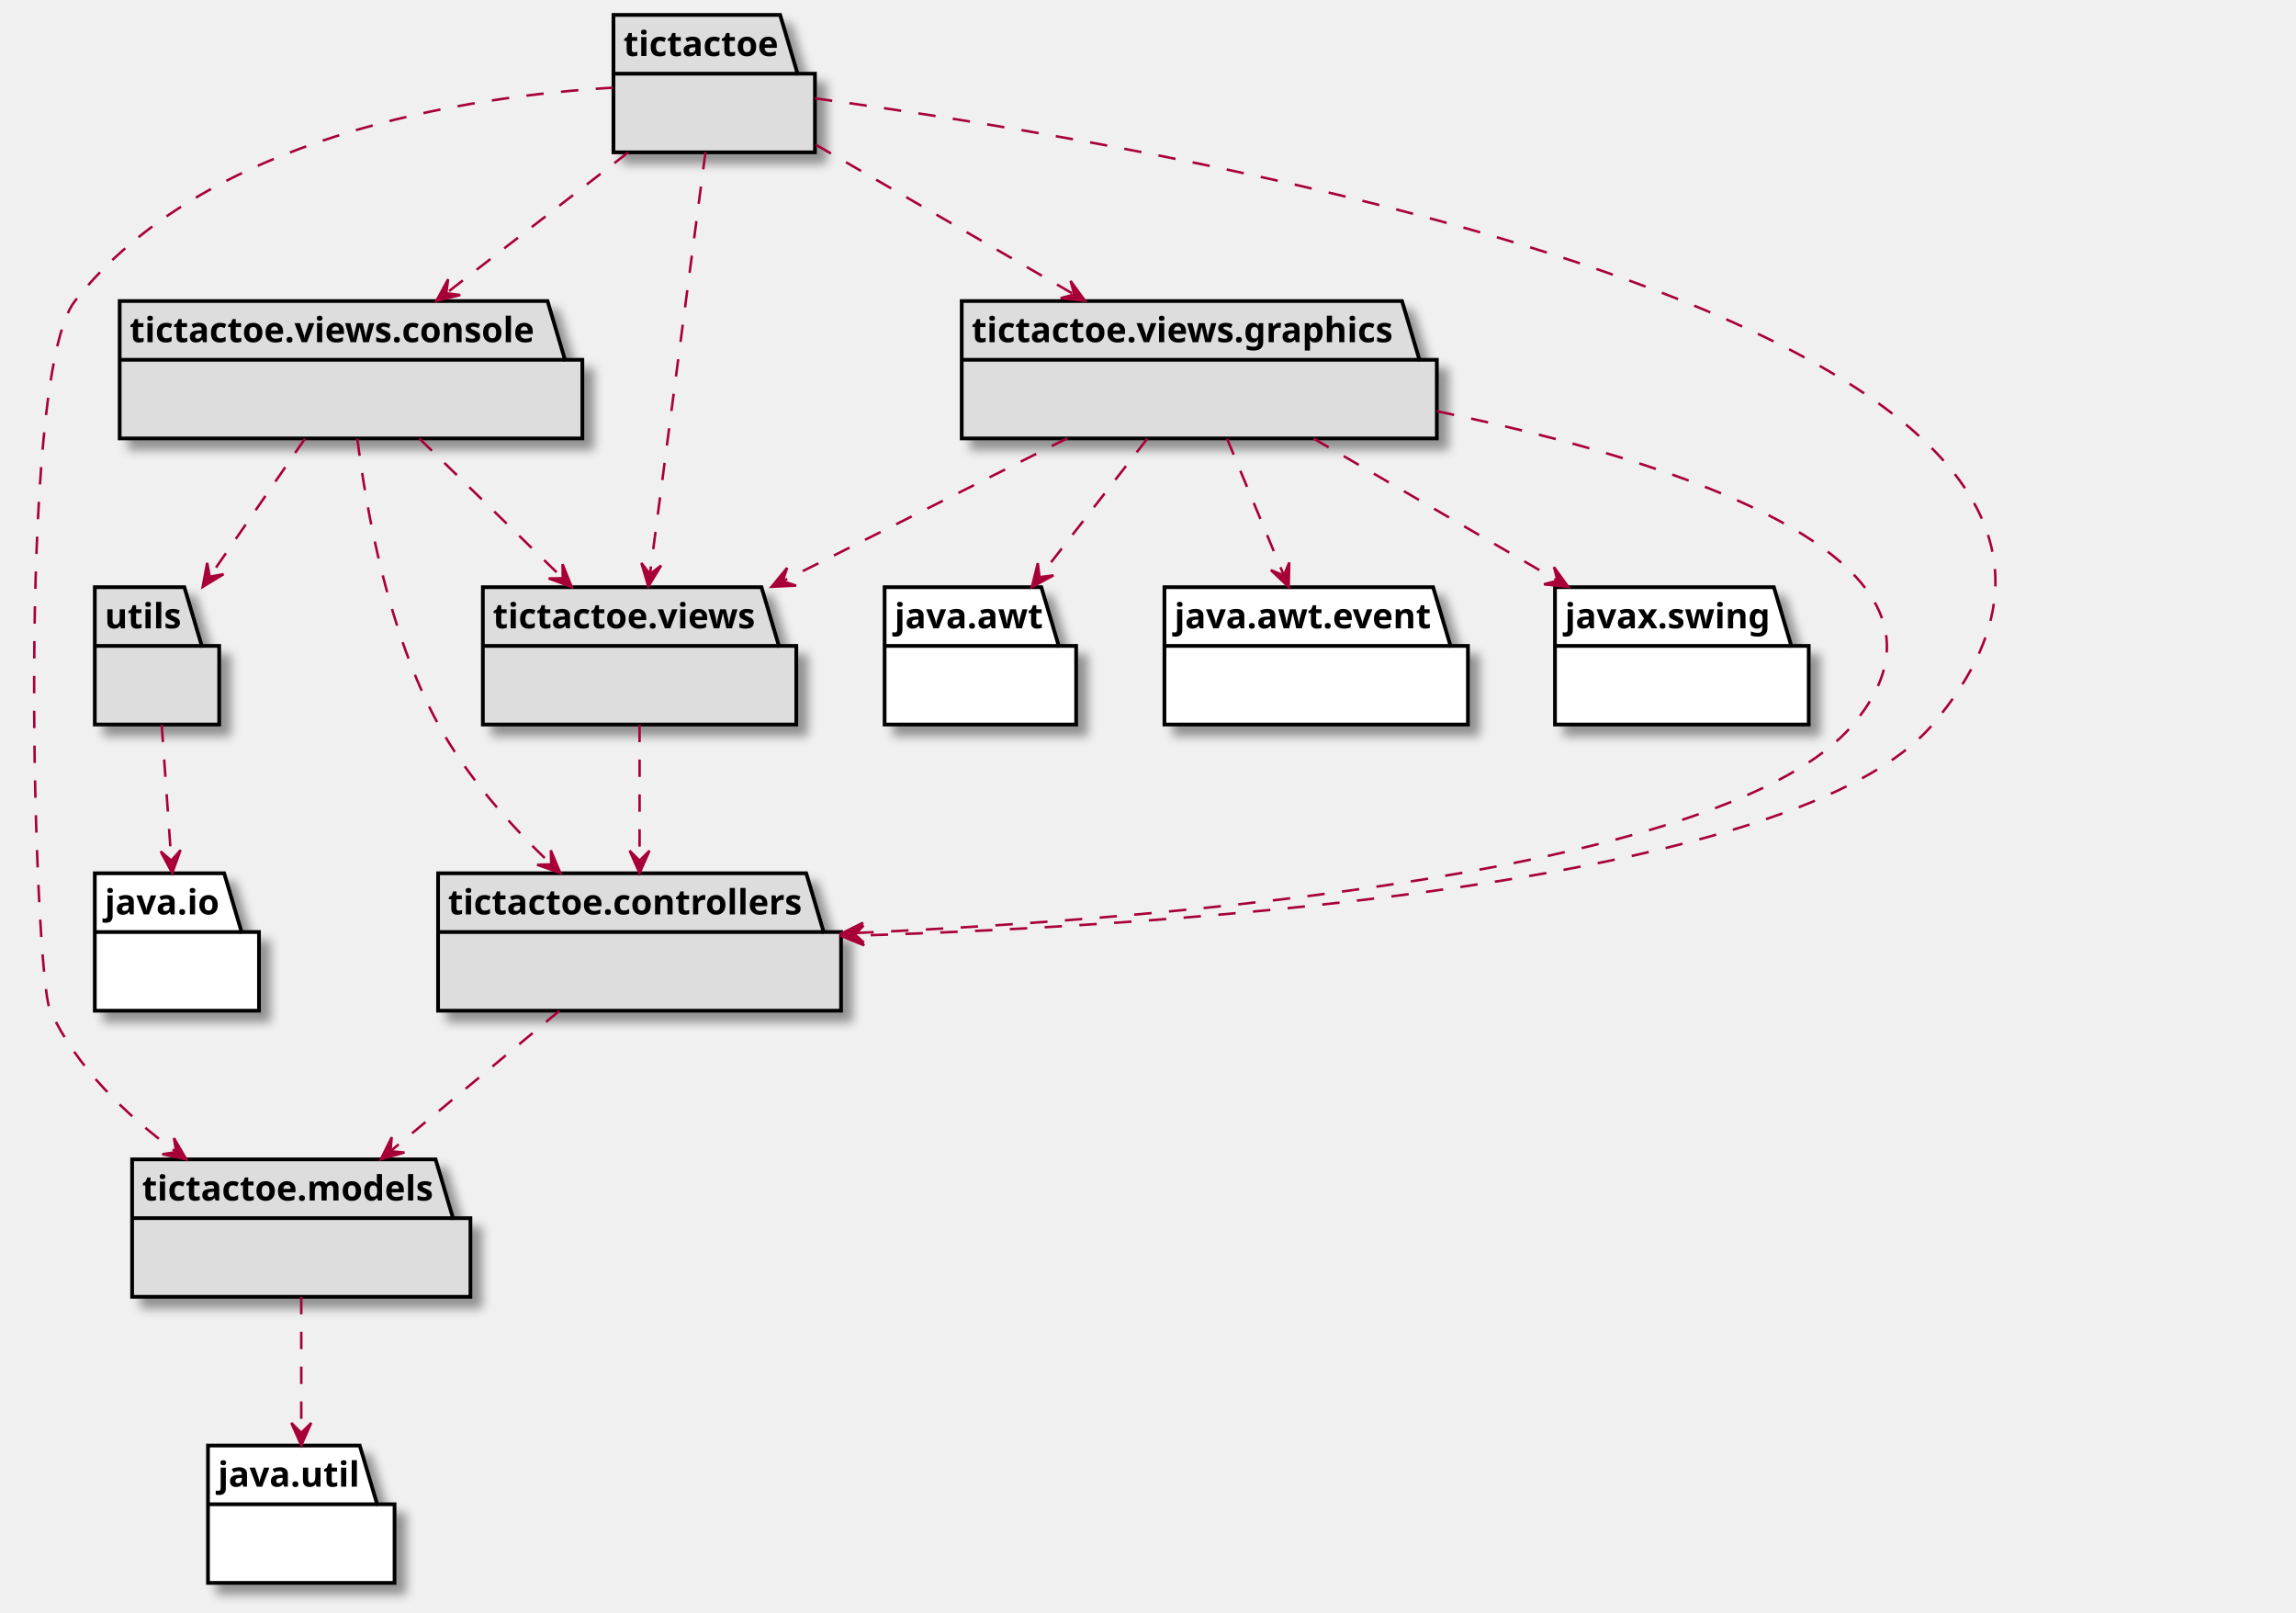
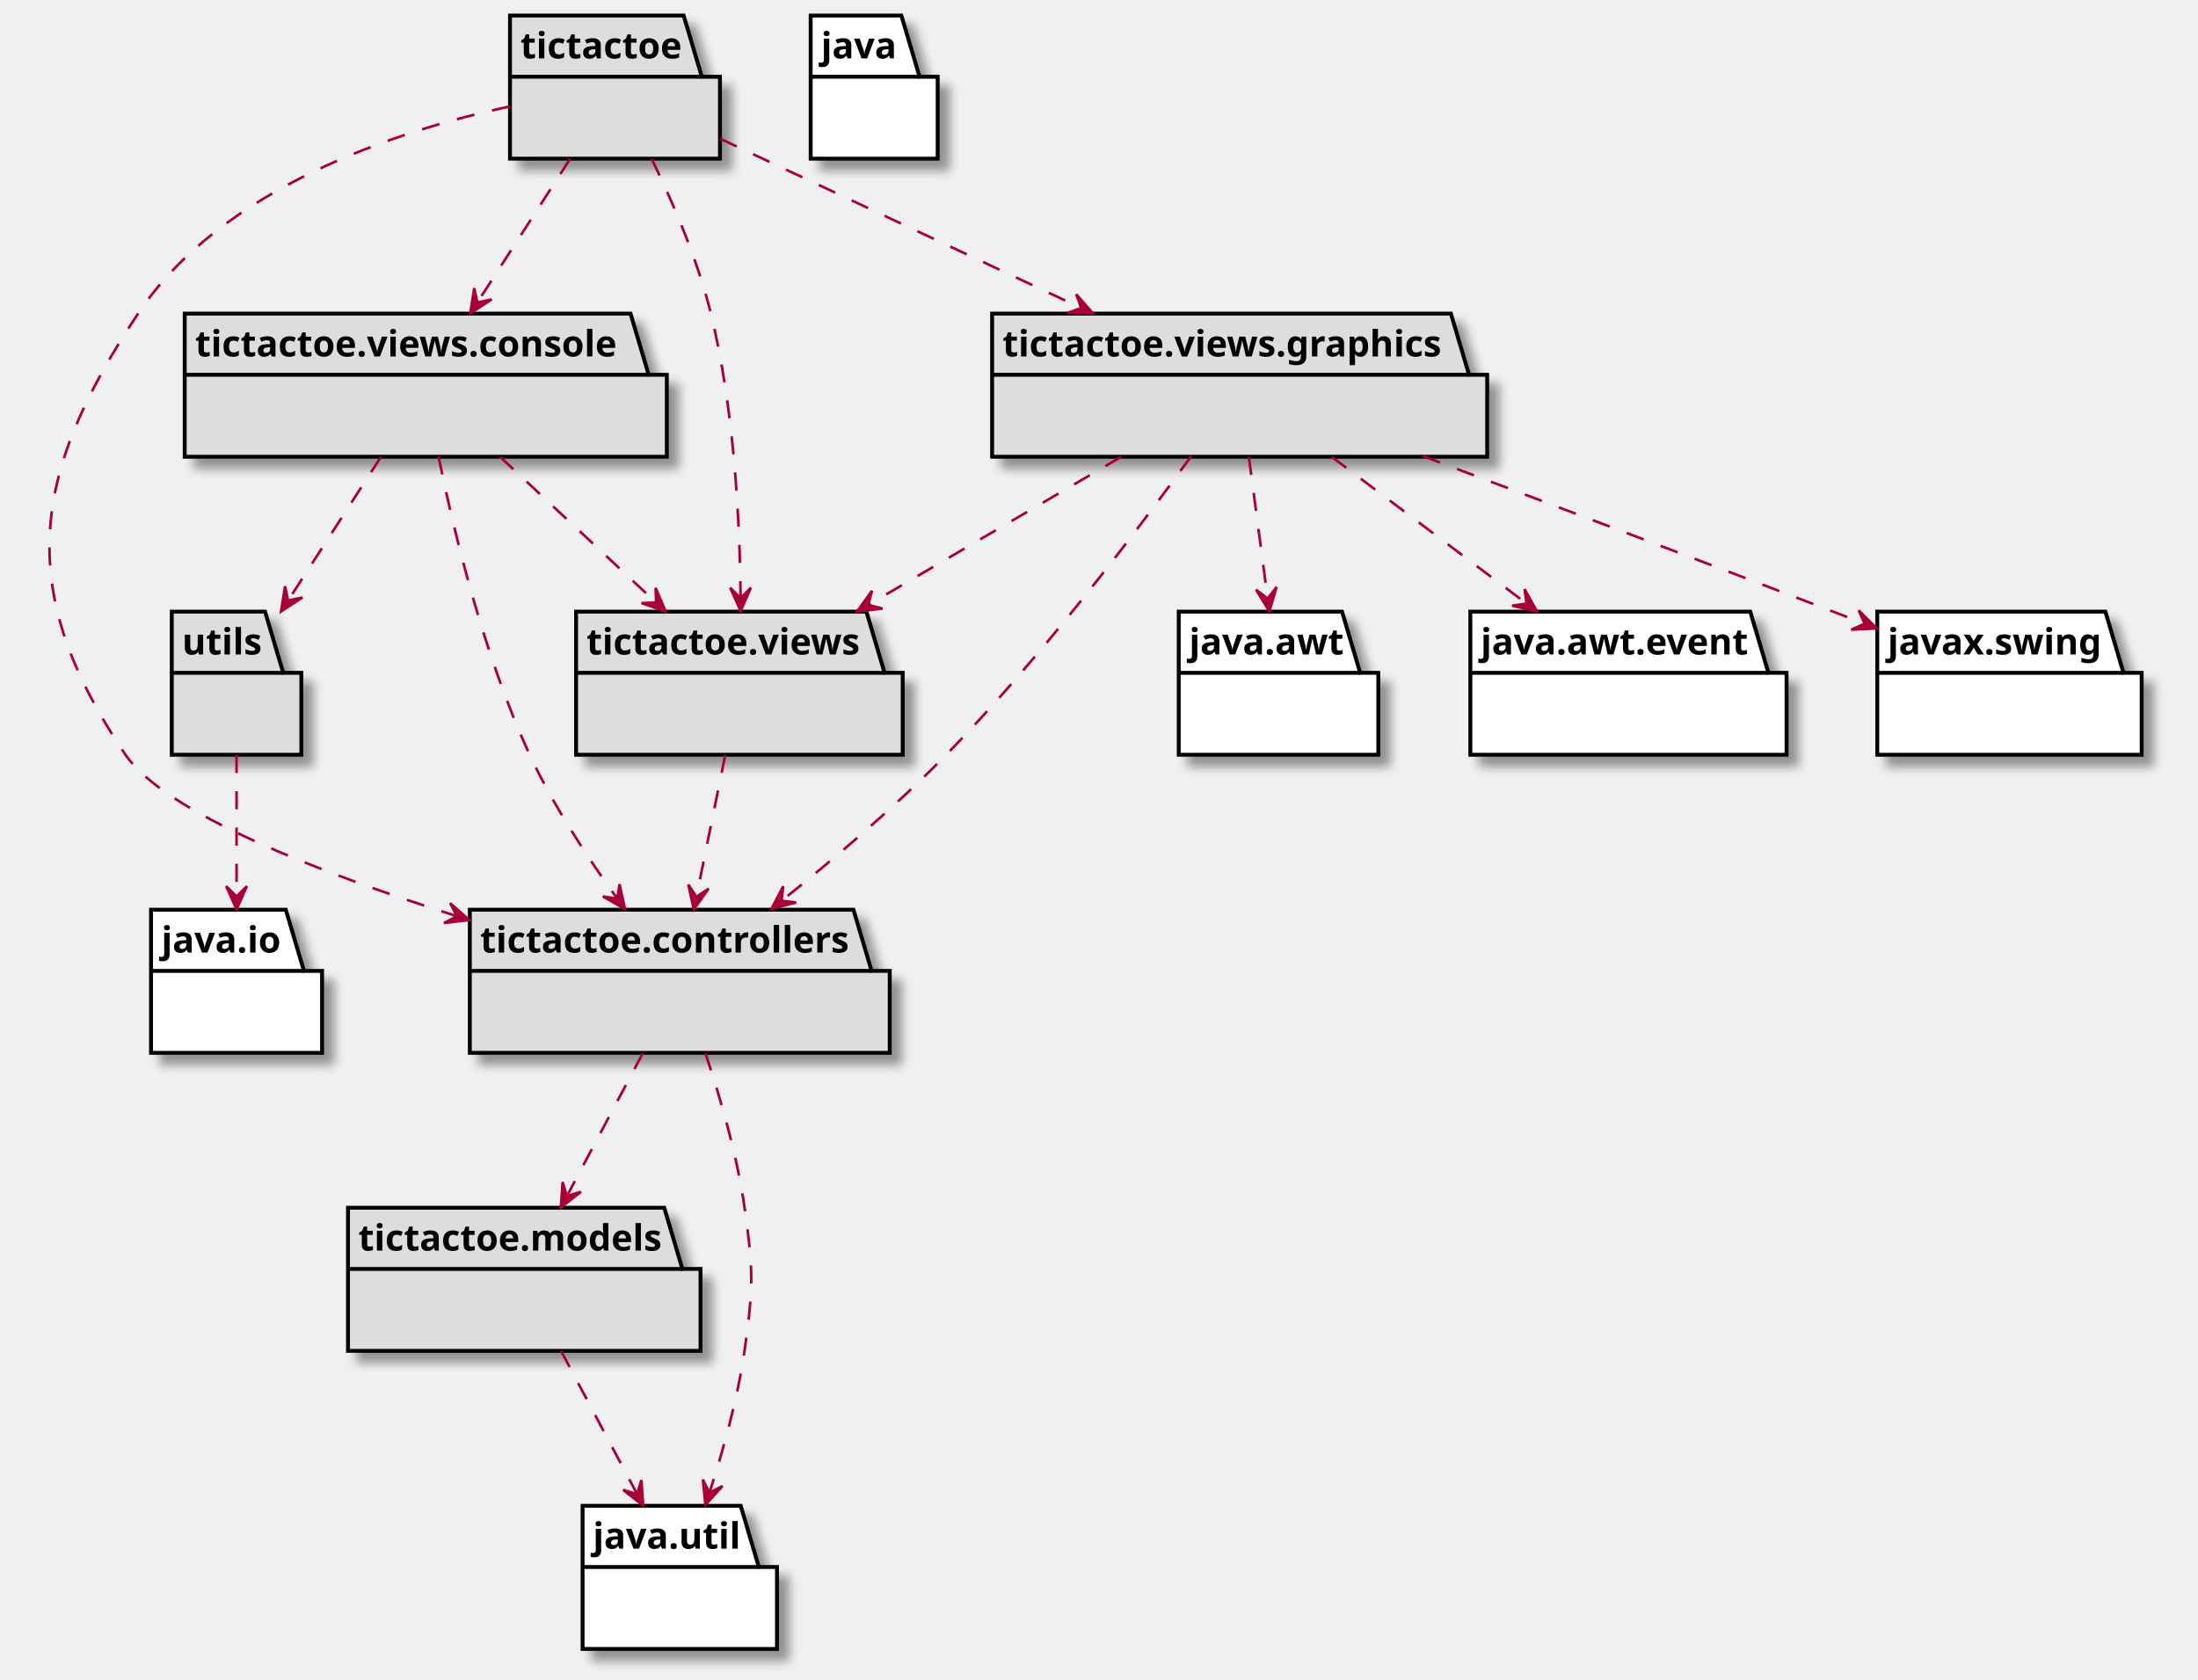
- <svg xmlns="http://www.w3.org/2000/svg" contentScriptType="application/ecmascript" contentStyleType="text/css" height="648px" preserveAspectRatio="none" style="width:923px;height:648px;" version="1.1" viewBox="0 0 923 648" width="923px" zoomAndPan="magnify">
+ <svg xmlns="http://www.w3.org/2000/svg" contentScriptType="application/ecmascript" contentStyleType="text/css" height="648px" preserveAspectRatio="none" style="width:848px;height:648px;" version="1.1" viewBox="0 0 848 648" width="848px" zoomAndPan="magnify">
  <defs>
-     <filter height="300%" id="f2sudhvywjbar" width="300%" x="-1" y="-1">
+     <filter height="300%" id="fbf5za18yio7q" width="300%" x="-1" y="-1">
      <feGaussianBlur result="blurOut" stdDeviation="2.0" />
      <feColorMatrix in="blurOut" result="blurOut2" type="matrix" values="0 0 0 0 0 0 0 0 0 0 0 0 0 0 0 0 0 0 .4 0" />
      <feOffset dx="4.0" dy="4.0" in="blurOut2" result="blurOut3" />
      <feBlend in="SourceGraphic" in2="blurOut3" mode="normal" />
    </filter>
  </defs>
  <g>
-     <polygon fill="#DDDDDD" filter="url(#f2sudhvywjbar)" points="246.611,6,313.611,6,320.611,29.609,327.611,29.609,327.611,61.219,246.611,61.219,246.611,6" style="stroke: #000000; stroke-width: 1.5;" />
-     <line style="stroke: #000000; stroke-width: 1.5;" x1="246.611" x2="320.611" y1="29.609" y2="29.609" />
-     <text fill="#000000" font-family="sans-serif" font-size="14" font-weight="bold" lengthAdjust="spacingAndGlyphs" textLength="61" x="250.611" y="22.533">tictactoe</text>
-     <polygon fill="#DDDDDD" filter="url(#f2sudhvywjbar)" points="194.111,236,306.111,236,313.111,259.609,320.111,259.609,320.111,291.219,194.111,291.219,194.111,236" style="stroke: #000000; stroke-width: 1.5;" />
-     <line style="stroke: #000000; stroke-width: 1.5;" x1="194.111" x2="313.111" y1="259.609" y2="259.609" />
-     <text fill="#000000" font-family="sans-serif" font-size="14" font-weight="bold" lengthAdjust="spacingAndGlyphs" textLength="106" x="198.111" y="252.533">tictactoe.views</text>
-     <polygon fill="#DDDDDD" filter="url(#f2sudhvywjbar)" points="176.111,351,324.111,351,331.111,374.609,338.111,374.609,338.111,406.219,176.111,406.219,176.111,351" style="stroke: #000000; stroke-width: 1.5;" />
-     <line style="stroke: #000000; stroke-width: 1.5;" x1="176.111" x2="331.111" y1="374.609" y2="374.609" />
-     <text fill="#000000" font-family="sans-serif" font-size="14" font-weight="bold" lengthAdjust="spacingAndGlyphs" textLength="142" x="180.111" y="367.533">tictactoe.controllers</text>
-     <polygon fill="#DDDDDD" filter="url(#f2sudhvywjbar)" points="53.111,466,175.112,466,182.112,489.609,189.112,489.609,189.112,521.219,53.111,521.219,53.111,466" style="stroke: #000000; stroke-width: 1.5;" />
-     <line style="stroke: #000000; stroke-width: 1.5;" x1="53.111" x2="182.112" y1="489.609" y2="489.609" />
-     <text fill="#000000" font-family="sans-serif" font-size="14" font-weight="bold" lengthAdjust="spacingAndGlyphs" textLength="116" x="57.111" y="482.533">tictactoe.models</text>
-     <polygon fill="#FFFFFF" filter="url(#f2sudhvywjbar)" points="83.612,581,144.612,581,151.612,604.609,158.612,604.609,158.612,636.219,83.612,636.219,83.612,581" style="stroke: #000000; stroke-width: 1.5;" />
-     <line style="stroke: #000000; stroke-width: 1.5;" x1="83.612" x2="151.612" y1="604.609" y2="604.609" />
-     <text fill="#000000" font-family="sans-serif" font-size="14" font-weight="bold" lengthAdjust="spacingAndGlyphs" textLength="55" x="87.612" y="597.533">java.util</text>
-     <polygon fill="#DDDDDD" filter="url(#f2sudhvywjbar)" points="38.111,236,74.112,236,81.112,259.609,88.112,259.609,88.112,291.219,38.111,291.219,38.111,236" style="stroke: #000000; stroke-width: 1.5;" />
-     <line style="stroke: #000000; stroke-width: 1.5;" x1="38.111" x2="81.112" y1="259.609" y2="259.609" />
-     <text fill="#000000" font-family="sans-serif" font-size="14" font-weight="bold" lengthAdjust="spacingAndGlyphs" textLength="30" x="42.111" y="252.533">utils</text>
-     <polygon fill="#FFFFFF" filter="url(#f2sudhvywjbar)" points="38.111,351,90.112,351,97.112,374.609,104.112,374.609,104.112,406.219,38.111,406.219,38.111,351" style="stroke: #000000; stroke-width: 1.5;" />
-     <line style="stroke: #000000; stroke-width: 1.5;" x1="38.111" x2="97.112" y1="374.609" y2="374.609" />
-     <text fill="#000000" font-family="sans-serif" font-size="14" font-weight="bold" lengthAdjust="spacingAndGlyphs" textLength="46" x="42.111" y="367.533">java.io</text>
-     <polygon fill="#DDDDDD" filter="url(#f2sudhvywjbar)" points="48.111,121,220.112,121,227.112,144.609,234.112,144.609,234.112,176.219,48.111,176.219,48.111,121" style="stroke: #000000; stroke-width: 1.5;" />
-     <line style="stroke: #000000; stroke-width: 1.5;" x1="48.111" x2="227.112" y1="144.609" y2="144.609" />
-     <text fill="#000000" font-family="sans-serif" font-size="14" font-weight="bold" lengthAdjust="spacingAndGlyphs" textLength="166" x="52.111" y="137.533">tictactoe.views.console</text>
-     <polygon fill="#DDDDDD" filter="url(#f2sudhvywjbar)" points="386.611,121,563.611,121,570.611,144.609,577.611,144.609,577.611,176.219,386.611,176.219,386.611,121" style="stroke: #000000; stroke-width: 1.5;" />
-     <line style="stroke: #000000; stroke-width: 1.5;" x1="386.611" x2="570.611" y1="144.609" y2="144.609" />
-     <text fill="#000000" font-family="sans-serif" font-size="14" font-weight="bold" lengthAdjust="spacingAndGlyphs" textLength="171" x="390.611" y="137.533">tictactoe.views.graphics</text>
-     <polygon fill="#FFFFFF" filter="url(#f2sudhvywjbar)" points="355.611,236,418.611,236,425.611,259.609,432.611,259.609,432.611,291.219,355.611,291.219,355.611,236" style="stroke: #000000; stroke-width: 1.5;" />
-     <line style="stroke: #000000; stroke-width: 1.5;" x1="355.611" x2="425.611" y1="259.609" y2="259.609" />
-     <text fill="#000000" font-family="sans-serif" font-size="14" font-weight="bold" lengthAdjust="spacingAndGlyphs" textLength="57" x="359.611" y="252.533">java.awt</text>
-     <polygon fill="#FFFFFF" filter="url(#f2sudhvywjbar)" points="468.111,236,576.111,236,583.111,259.609,590.111,259.609,590.111,291.219,468.111,291.219,468.111,236" style="stroke: #000000; stroke-width: 1.5;" />
-     <line style="stroke: #000000; stroke-width: 1.5;" x1="468.111" x2="583.111" y1="259.609" y2="259.609" />
-     <text fill="#000000" font-family="sans-serif" font-size="14" font-weight="bold" lengthAdjust="spacingAndGlyphs" textLength="102" x="472.111" y="252.533">java.awt.event</text>
-     <polygon fill="#FFFFFF" filter="url(#f2sudhvywjbar)" points="625.111,236,713.111,236,720.111,259.609,727.111,259.609,727.111,291.219,625.111,291.219,625.111,236" style="stroke: #000000; stroke-width: 1.5;" />
-     <line style="stroke: #000000; stroke-width: 1.5;" x1="625.111" x2="720.111" y1="259.609" y2="259.609" />
-     <text fill="#000000" font-family="sans-serif" font-size="14" font-weight="bold" lengthAdjust="spacingAndGlyphs" textLength="82" x="629.111" y="252.533">javax.swing</text>
-     <path d="M327.99,58.189 C358.113,75.645 399.273,99.496 431.48,118.16 " fill="none" id="tictactoe-&gt;tictactoe.views.graphics" style="stroke: #A80036; stroke-width: 1.0; stroke-dasharray: 7.0,7.0;" />
-     <polygon fill="#A80036" points="436.164,120.874,430.382,112.902,431.838,118.368,426.372,119.824,436.164,120.874" style="stroke: #A80036; stroke-width: 1.0;" />
-     <path d="M246.459,35.233 C188.272,38.687 82.496,54.392 30.111,121 C6,151.658 13.878,392.454 20.111,406 C30.744,429.105 50.93,448.343 70.478,462.764 " fill="none" id="tictactoe-&gt;tictactoe.models" style="stroke: #A80036; stroke-width: 1.0; stroke-dasharray: 7.0,7.0;" />
-     <polygon fill="#A80036" points="74.898,465.953,69.94,457.443,70.843,463.027,65.259,463.93,74.898,465.953" style="stroke: #A80036; stroke-width: 1.0;" />
-     <path d="M252.511,61.279 C230.601,78.237 202.24,100.188 179.617,117.697 " fill="none" id="tictactoe-&gt;tictactoe.views.console" style="stroke: #A80036; stroke-width: 1.0; stroke-dasharray: 7.0,7.0;" />
-     <polygon fill="#A80036" points="175.463,120.913,185.029,118.567,179.417,117.852,180.132,112.241,175.463,120.913" style="stroke: #A80036; stroke-width: 1.0;" />
-     <path d="M327.623,39.542 C467.105,58.435 911.662,132.219 777.111,291 C722.53,355.411 476.521,371.909 343.365,376.1 " fill="none" id="tictactoe-&gt;tictactoe.controllers" style="stroke: #A80036; stroke-width: 1.0; stroke-dasharray: 7.0,7.0;" />
-     <polygon fill="#A80036" points="338.285,376.255,347.404,379.978,343.283,376.102,347.159,371.982,338.285,376.255" style="stroke: #A80036; stroke-width: 1.0;" />
-     <path d="M283.611,61.101 C278.06,103.291 267.257,185.393 261.302,230.652 " fill="none" id="tictactoe-&gt;tictactoe.views" style="stroke: #A80036; stroke-width: 1.0; stroke-dasharray: 7.0,7.0;" />
-     <polygon fill="#A80036" points="260.635,235.716,265.774,227.314,261.287,230.759,257.842,226.272,260.635,235.716" style="stroke: #A80036; stroke-width: 1.0;" />
-     <path d="M224.881,406.279 C204.472,423.237 178.053,445.188 156.98,462.697 " fill="none" id="tictactoe.controllers-&gt;tictactoe.models" style="stroke: #A80036; stroke-width: 1.0; stroke-dasharray: 7.0,7.0;" />
-     <polygon fill="#A80036" points="153.11,465.913,162.589,463.237,156.956,462.717,157.476,457.084,153.11,465.913" style="stroke: #A80036; stroke-width: 1.0;" />
-     <path d="M121.111,521.279 C121.111,537.604 121.111,558.556 121.111,575.718 " fill="none" id="tictactoe.models-&gt;java.util" style="stroke: #A80036; stroke-width: 1.0; stroke-dasharray: 7.0,7.0;" />
-     <polygon fill="#A80036" points="121.111,580.913,125.111,571.913,121.111,575.913,117.111,571.913,121.111,580.913" style="stroke: #A80036; stroke-width: 1.0;" />
-     <path d="M65.007,291.279 C66.163,307.604 67.646,328.556 68.861,345.718 " fill="none" id="utils-&gt;java.io" style="stroke: #A80036; stroke-width: 1.0; stroke-dasharray: 7.0,7.0;" />
-     <polygon fill="#A80036" points="69.229,350.913,72.584,341.653,68.876,345.925,64.604,342.218,69.229,350.913" style="stroke: #A80036; stroke-width: 1.0;" />
-     <path d="M257.111,291.279 C257.111,307.604 257.111,328.556 257.111,345.718 " fill="none" id="tictactoe.views-&gt;tictactoe.controllers" style="stroke: #A80036; stroke-width: 1.0; stroke-dasharray: 7.0,7.0;" />
-     <polygon fill="#A80036" points="257.111,350.913,261.111,341.913,257.111,345.913,253.111,341.913,257.111,350.913" style="stroke: #A80036; stroke-width: 1.0;" />
-     <path d="M168.602,176.279 C185.793,193.026 207.983,214.642 225.844,232.041 " fill="none" id="tictactoe.views.console-&gt;tictactoe.views" style="stroke: #A80036; stroke-width: 1.0; stroke-dasharray: 7.0,7.0;" />
-     <polygon fill="#A80036" points="229.818,235.913,226.164,226.767,226.238,232.423,220.581,232.497,229.818,235.913" style="stroke: #A80036; stroke-width: 1.0;" />
-     <path d="M143.647,176.25 C147.351,205.839 156.123,254.196 176.111,291 C187.516,312 205.248,331.752 221.216,347.064 " fill="none" id="tictactoe.views.console-&gt;tictactoe.controllers" style="stroke: #A80036; stroke-width: 1.0; stroke-dasharray: 7.0,7.0;" />
-     <polygon fill="#A80036" points="225.233,350.86,221.439,341.771,221.599,347.426,215.945,347.586,225.233,350.86" style="stroke: #A80036; stroke-width: 1.0;" />
-     <path d="M122.626,176.279 C111.164,192.885 96.397,214.279 84.439,231.602 " fill="none" id="tictactoe.views.console-&gt;utils" style="stroke: #A80036; stroke-width: 1.0; stroke-dasharray: 7.0,7.0;" />
-     <polygon fill="#A80036" points="81.464,235.913,89.868,230.778,84.304,231.798,83.284,226.234,81.464,235.913" style="stroke: #A80036; stroke-width: 1.0;" />
-     <path d="M461.256,176.279 C448.324,192.885 431.663,214.279 418.173,231.602 " fill="none" id="tictactoe.views.graphics-&gt;java.awt" style="stroke: #A80036; stroke-width: 1.0; stroke-dasharray: 7.0,7.0;" />
-     <polygon fill="#A80036" points="414.816,235.913,423.502,231.27,417.888,231.968,417.19,226.354,414.816,235.913" style="stroke: #A80036; stroke-width: 1.0;" />
-     <path d="M493.249,176.279 C500.098,192.745 508.904,213.917 516.076,231.161 " fill="none" id="tictactoe.views.graphics-&gt;java.awt.event" style="stroke: #A80036; stroke-width: 1.0; stroke-dasharray: 7.0,7.0;" />
-     <polygon fill="#A80036" points="518.053,235.913,518.29,226.067,516.133,231.297,510.904,229.139,518.053,235.913" style="stroke: #A80036; stroke-width: 1.0;" />
-     <path d="M429.074,176.136 C394.757,193.371 350.08,215.809 314.866,233.494 " fill="none" id="tictactoe.views.graphics-&gt;tictactoe.views" style="stroke: #A80036; stroke-width: 1.0; stroke-dasharray: 7.0,7.0;" />
-     <polygon fill="#A80036" points="310.181,235.847,320.019,235.382,314.649,233.603,316.429,228.233,310.181,235.847" style="stroke: #A80036; stroke-width: 1.0;" />
-     <path d="M577.71,165.304 C673.788,185.247 800.322,225.142 745.111,291 C694.815,350.996 469.435,369.405 343.302,375.034 " fill="none" id="tictactoe.views.graphics-&gt;tictactoe.controllers" style="stroke: #A80036; stroke-width: 1.0; stroke-dasharray: 7.0,7.0;" />
-     <polygon fill="#A80036" points="338.115,375.261,347.282,378.864,343.111,375.043,346.932,370.871,338.115,375.261" style="stroke: #A80036; stroke-width: 1.0;" />
-     <path d="M528.086,176.279 C557.562,193.448 595.825,215.735 626.064,233.349 " fill="none" id="tictactoe.views.graphics-&gt;javax.swing" style="stroke: #A80036; stroke-width: 1.0; stroke-dasharray: 7.0,7.0;" />
-     <polygon fill="#A80036" points="630.466,235.913,624.704,227.926,626.146,233.396,620.676,234.838,630.466,235.913" style="stroke: #A80036; stroke-width: 1.0;" />
+     <polygon fill="#DDDDDD" filter="url(#fbf5za18yio7q)" points="196.763,6,263.764,6,270.764,29.609,277.764,29.609,277.764,61.219,196.763,61.219,196.763,6" style="stroke: #000000; stroke-width: 1.5;" />
+     <line style="stroke: #000000; stroke-width: 1.5;" x1="196.763" x2="270.764" y1="29.609" y2="29.609" />
+     <text fill="#000000" font-family="sans-serif" font-size="14" font-weight="bold" lengthAdjust="spacingAndGlyphs" textLength="61" x="200.763" y="22.533">tictactoe</text>
+     <polygon fill="#DDDDDD" filter="url(#fbf5za18yio7q)" points="222.263,236,334.264,236,341.264,259.609,348.264,259.609,348.264,291.219,222.263,291.219,222.263,236" style="stroke: #000000; stroke-width: 1.5;" />
+     <line style="stroke: #000000; stroke-width: 1.5;" x1="222.263" x2="341.264" y1="259.609" y2="259.609" />
+     <text fill="#000000" font-family="sans-serif" font-size="14" font-weight="bold" lengthAdjust="spacingAndGlyphs" textLength="106" x="226.263" y="252.533">tictactoe.views</text>
+     <polygon fill="#DDDDDD" filter="url(#fbf5za18yio7q)" points="181.263,351,329.264,351,336.264,374.609,343.264,374.609,343.264,406.219,181.263,406.219,181.263,351" style="stroke: #000000; stroke-width: 1.5;" />
+     <line style="stroke: #000000; stroke-width: 1.5;" x1="181.263" x2="336.264" y1="374.609" y2="374.609" />
+     <text fill="#000000" font-family="sans-serif" font-size="14" font-weight="bold" lengthAdjust="spacingAndGlyphs" textLength="142" x="185.263" y="367.533">tictactoe.controllers</text>
+     <polygon fill="#FFFFFF" filter="url(#fbf5za18yio7q)" points="312.764,6,347.764,6,354.764,29.609,361.764,29.609,361.764,61.219,312.764,61.219,312.764,6" style="stroke: #000000; stroke-width: 1.5;" />
+     <line style="stroke: #000000; stroke-width: 1.5;" x1="312.764" x2="354.764" y1="29.609" y2="29.609" />
+     <text fill="#000000" font-family="sans-serif" font-size="14" font-weight="bold" lengthAdjust="spacingAndGlyphs" textLength="29" x="316.764" y="22.533">java</text>
+     <polygon fill="#DDDDDD" filter="url(#fbf5za18yio7q)" points="134.263,466,256.264,466,263.264,489.609,270.264,489.609,270.264,521.219,134.263,521.219,134.263,466" style="stroke: #000000; stroke-width: 1.5;" />
+     <line style="stroke: #000000; stroke-width: 1.5;" x1="134.263" x2="263.264" y1="489.609" y2="489.609" />
+     <text fill="#000000" font-family="sans-serif" font-size="14" font-weight="bold" lengthAdjust="spacingAndGlyphs" textLength="116" x="138.263" y="482.533">tictactoe.models</text>
+     <polygon fill="#FFFFFF" filter="url(#fbf5za18yio7q)" points="224.763,581,285.764,581,292.764,604.609,299.764,604.609,299.764,636.219,224.763,636.219,224.763,581" style="stroke: #000000; stroke-width: 1.5;" />
+     <line style="stroke: #000000; stroke-width: 1.5;" x1="224.763" x2="292.764" y1="604.609" y2="604.609" />
+     <text fill="#000000" font-family="sans-serif" font-size="14" font-weight="bold" lengthAdjust="spacingAndGlyphs" textLength="55" x="228.763" y="597.533">java.util</text>
+     <polygon fill="#DDDDDD" filter="url(#fbf5za18yio7q)" points="66.263,236,102.263,236,109.263,259.609,116.263,259.609,116.263,291.219,66.263,291.219,66.263,236" style="stroke: #000000; stroke-width: 1.5;" />
+     <line style="stroke: #000000; stroke-width: 1.5;" x1="66.263" x2="109.263" y1="259.609" y2="259.609" />
+     <text fill="#000000" font-family="sans-serif" font-size="14" font-weight="bold" lengthAdjust="spacingAndGlyphs" textLength="30" x="70.263" y="252.533">utils</text>
+     <polygon fill="#FFFFFF" filter="url(#fbf5za18yio7q)" points="58.264,351,110.263,351,117.263,374.609,124.263,374.609,124.263,406.219,58.264,406.219,58.264,351" style="stroke: #000000; stroke-width: 1.5;" />
+     <line style="stroke: #000000; stroke-width: 1.5;" x1="58.264" x2="117.263" y1="374.609" y2="374.609" />
+     <text fill="#000000" font-family="sans-serif" font-size="14" font-weight="bold" lengthAdjust="spacingAndGlyphs" textLength="46" x="62.264" y="367.533">java.io</text>
+     <polygon fill="#DDDDDD" filter="url(#fbf5za18yio7q)" points="71.263,121,243.263,121,250.263,144.609,257.264,144.609,257.264,176.219,71.263,176.219,71.263,121" style="stroke: #000000; stroke-width: 1.5;" />
+     <line style="stroke: #000000; stroke-width: 1.5;" x1="71.263" x2="250.263" y1="144.609" y2="144.609" />
+     <text fill="#000000" font-family="sans-serif" font-size="14" font-weight="bold" lengthAdjust="spacingAndGlyphs" textLength="166" x="75.263" y="137.533">tictactoe.views.console</text>
+     <polygon fill="#DDDDDD" filter="url(#fbf5za18yio7q)" points="382.764,121,559.764,121,566.764,144.609,573.764,144.609,573.764,176.219,382.764,176.219,382.764,121" style="stroke: #000000; stroke-width: 1.5;" />
+     <line style="stroke: #000000; stroke-width: 1.5;" x1="382.764" x2="566.764" y1="144.609" y2="144.609" />
+     <text fill="#000000" font-family="sans-serif" font-size="14" font-weight="bold" lengthAdjust="spacingAndGlyphs" textLength="171" x="386.764" y="137.533">tictactoe.views.graphics</text>
+     <polygon fill="#FFFFFF" filter="url(#fbf5za18yio7q)" points="454.764,236,517.764,236,524.764,259.609,531.764,259.609,531.764,291.219,454.764,291.219,454.764,236" style="stroke: #000000; stroke-width: 1.5;" />
+     <line style="stroke: #000000; stroke-width: 1.5;" x1="454.764" x2="524.764" y1="259.609" y2="259.609" />
+     <text fill="#000000" font-family="sans-serif" font-size="14" font-weight="bold" lengthAdjust="spacingAndGlyphs" textLength="57" x="458.764" y="252.533">java.awt</text>
+     <polygon fill="#FFFFFF" filter="url(#fbf5za18yio7q)" points="567.264,236,675.264,236,682.264,259.609,689.264,259.609,689.264,291.219,567.264,291.219,567.264,236" style="stroke: #000000; stroke-width: 1.5;" />
+     <line style="stroke: #000000; stroke-width: 1.5;" x1="567.264" x2="682.264" y1="259.609" y2="259.609" />
+     <text fill="#000000" font-family="sans-serif" font-size="14" font-weight="bold" lengthAdjust="spacingAndGlyphs" textLength="102" x="571.264" y="252.533">java.awt.event</text>
+     <polygon fill="#FFFFFF" filter="url(#fbf5za18yio7q)" points="724.264,236,812.264,236,819.264,259.609,826.264,259.609,826.264,291.219,724.264,291.219,724.264,236" style="stroke: #000000; stroke-width: 1.5;" />
+     <line style="stroke: #000000; stroke-width: 1.5;" x1="724.264" x2="819.264" y1="259.609" y2="259.609" />
+     <text fill="#000000" font-family="sans-serif" font-size="14" font-weight="bold" lengthAdjust="spacingAndGlyphs" textLength="82" x="728.264" y="252.533">javax.swing</text>
+     <path d="M277.873,53.541 C315.926,71.383 373.324,98.296 416.95,118.752 " fill="none" id="tictactoe-&gt;tictactoe.views.graphics" style="stroke: #A80036; stroke-width: 1.0; stroke-dasharray: 7.0,7.0;" />
+     <polygon fill="#A80036" points="421.663,120.961,415.213,113.518,417.137,118.838,411.817,120.762,421.663,120.961" style="stroke: #A80036; stroke-width: 1.0;" />
+     <path d="M219.964,61.279 C209.236,77.885 195.415,99.279 184.225,116.602 " fill="none" id="tictactoe-&gt;tictactoe.views.console" style="stroke: #A80036; stroke-width: 1.0; stroke-dasharray: 7.0,7.0;" />
+     <polygon fill="#A80036" points="181.44,120.913,189.684,115.525,184.153,116.714,182.965,111.183,181.44,120.913" style="stroke: #A80036; stroke-width: 1.0;" />
+     <path d="M196.674,41.056 C153.055,50.467 85.639,72.373 53.264,121 C11.373,183.919 6,228.331 48.264,291 C63.566,313.691 123.463,336.794 176.011,353.409 " fill="none" id="tictactoe-&gt;tictactoe.controllers" style="stroke: #A80036; stroke-width: 1.0; stroke-dasharray: 7.0,7.0;" />
+     <polygon fill="#A80036" points="181.071,354.996,173.682,348.484,176.301,353.499,171.287,356.117,181.071,354.996" style="stroke: #A80036; stroke-width: 1.0;" />
+     <path d="M251.463,61.367 C259.589,78.057 269.159,100.221 274.264,121 C283.312,157.831 285.455,201.525 285.728,230.515 " fill="none" id="tictactoe-&gt;tictactoe.views" style="stroke: #A80036; stroke-width: 1.0; stroke-dasharray: 7.0,7.0;" />
+     <polygon fill="#A80036" points="285.757,235.752,289.706,226.729,285.729,230.752,281.706,226.775,285.757,235.752" style="stroke: #A80036; stroke-width: 1.0;" />
+     <path d="M248.044,406.279 C239.302,422.745 228.06,443.917 218.904,461.161 " fill="none" id="tictactoe.controllers-&gt;tictactoe.models" style="stroke: #A80036; stroke-width: 1.0; stroke-dasharray: 7.0,7.0;" />
+     <polygon fill="#A80036" points="216.381,465.913,224.133,459.838,218.725,461.497,217.066,456.088,216.381,465.913" style="stroke: #A80036; stroke-width: 1.0;" />
+     <path d="M272.142,406.343 C277.815,423.21 284.37,445.57 287.264,466 C290.69,490.203 290.69,496.797 287.264,521 C284.642,539.515 279.012,559.614 273.757,575.774 " fill="none" id="tictactoe.controllers-&gt;java.util" style="stroke: #A80036; stroke-width: 1.0; stroke-dasharray: 7.0,7.0;" />
+     <polygon fill="#A80036" points="272.142,580.657,278.766,573.368,273.712,575.91,271.17,570.856,272.142,580.657" style="stroke: #A80036; stroke-width: 1.0;" />
+     <path d="M216.482,521.279 C225.226,537.745 236.468,558.917 245.624,576.161 " fill="none" id="tictactoe.models-&gt;java.util" style="stroke: #A80036; stroke-width: 1.0; stroke-dasharray: 7.0,7.0;" />
+     <polygon fill="#A80036" points="248.147,580.913,247.46,571.088,245.802,576.496,240.393,574.839,248.147,580.913" style="stroke: #A80036; stroke-width: 1.0;" />
+     <path d="M91.263,291.279 C91.263,307.604 91.263,328.556 91.263,345.718 " fill="none" id="utils-&gt;java.io" style="stroke: #A80036; stroke-width: 1.0; stroke-dasharray: 7.0,7.0;" />
+     <polygon fill="#A80036" points="91.263,350.913,95.263,341.913,91.263,345.913,87.263,341.913,91.263,350.913" style="stroke: #A80036; stroke-width: 1.0;" />
+     <path d="M279.812,291.279 C276.49,307.604 272.226,328.556 268.733,345.718 " fill="none" id="tictactoe.views-&gt;tictactoe.controllers" style="stroke: #A80036; stroke-width: 1.0; stroke-dasharray: 7.0,7.0;" />
+     <polygon fill="#A80036" points="267.675,350.913,273.39,342.891,268.673,346.013,265.55,341.296,267.675,350.913" style="stroke: #A80036; stroke-width: 1.0;" />
+     <path d="M192.939,176.279 C211.022,193.167 234.407,215.006 253.118,232.479 " fill="none" id="tictactoe.views.console-&gt;tictactoe.views" style="stroke: #A80036; stroke-width: 1.0; stroke-dasharray: 7.0,7.0;" />
+     <polygon fill="#A80036" points="256.795,235.913,252.947,226.847,253.14,232.5,247.487,232.693,256.795,235.913" style="stroke: #A80036; stroke-width: 1.0;" />
+     <path d="M169.186,176.199 C175.149,205.326 186.639,252.882 204.263,291 C213.28,310.501 226.423,330.536 237.918,346.407 " fill="none" id="tictactoe.views.console-&gt;tictactoe.controllers" style="stroke: #A80036; stroke-width: 1.0; stroke-dasharray: 7.0,7.0;" />
+     <polygon fill="#A80036" points="241.113,350.769,239.025,341.144,238.159,346.734,232.569,345.869,241.113,350.769" style="stroke: #A80036; stroke-width: 1.0;" />
+     <path d="M146.964,176.279 C136.236,192.885 122.415,214.279 111.224,231.602 " fill="none" id="tictactoe.views.console-&gt;utils" style="stroke: #A80036; stroke-width: 1.0; stroke-dasharray: 7.0,7.0;" />
+     <polygon fill="#A80036" points="108.439,235.913,116.684,230.525,111.153,231.714,109.965,226.183,108.439,235.913" style="stroke: #A80036; stroke-width: 1.0;" />
+     <path d="M481.818,176.279 C483.986,192.604 486.767,213.556 489.045,230.718 " fill="none" id="tictactoe.views.graphics-&gt;java.awt" style="stroke: #A80036; stroke-width: 1.0; stroke-dasharray: 7.0,7.0;" />
+     <polygon fill="#A80036" points="489.735,235.913,492.514,226.465,489.076,230.957,484.584,227.518,489.735,235.913" style="stroke: #A80036; stroke-width: 1.0;" />
+     <path d="M513.812,176.279 C536.322,193.237 565.461,215.188 588.702,232.697 " fill="none" id="tictactoe.views.graphics-&gt;java.awt.event" style="stroke: #A80036; stroke-width: 1.0; stroke-dasharray: 7.0,7.0;" />
+     <polygon fill="#A80036" points="592.971,235.913,588.188,227.303,588.977,232.905,583.375,233.693,592.971,235.913" style="stroke: #A80036; stroke-width: 1.0;" />
+     <path d="M432.526,176.279 C403.202,193.448 365.135,215.735 335.053,233.349 " fill="none" id="tictactoe.views.graphics-&gt;tictactoe.views" style="stroke: #A80036; stroke-width: 1.0; stroke-dasharray: 7.0,7.0;" />
+     <polygon fill="#A80036" points="330.673,235.913,340.462,234.819,334.989,233.387,336.421,227.915,330.673,235.913" style="stroke: #A80036; stroke-width: 1.0;" />
+     <path d="M459.505,176.086 C438.18,205.53 401.598,253.758 365.264,291 C345.543,311.214 321.467,331.634 301.553,347.554 " fill="none" id="tictactoe.views.graphics-&gt;tictactoe.controllers" style="stroke: #A80036; stroke-width: 1.0; stroke-dasharray: 7.0,7.0;" />
+     <polygon fill="#A80036" points="297.628,350.676,307.162,348.203,301.541,347.563,302.181,341.943,297.628,350.676" style="stroke: #A80036; stroke-width: 1.0;" />
+     <path d="M549.001,176.002 C594.293,193.025 654.293,215.675 707.264,236 C711.174,237.501 715.21,239.056 719.271,240.626 " fill="none" id="tictactoe.views.graphics-&gt;javax.swing" style="stroke: #A80036; stroke-width: 1.0; stroke-dasharray: 7.0,7.0;" />
+     <polygon fill="#A80036" points="724.047,242.474,717.098,235.494,719.384,240.668,714.209,242.954,724.047,242.474" style="stroke: #A80036; stroke-width: 1.0;" />
  </g>
</svg>
